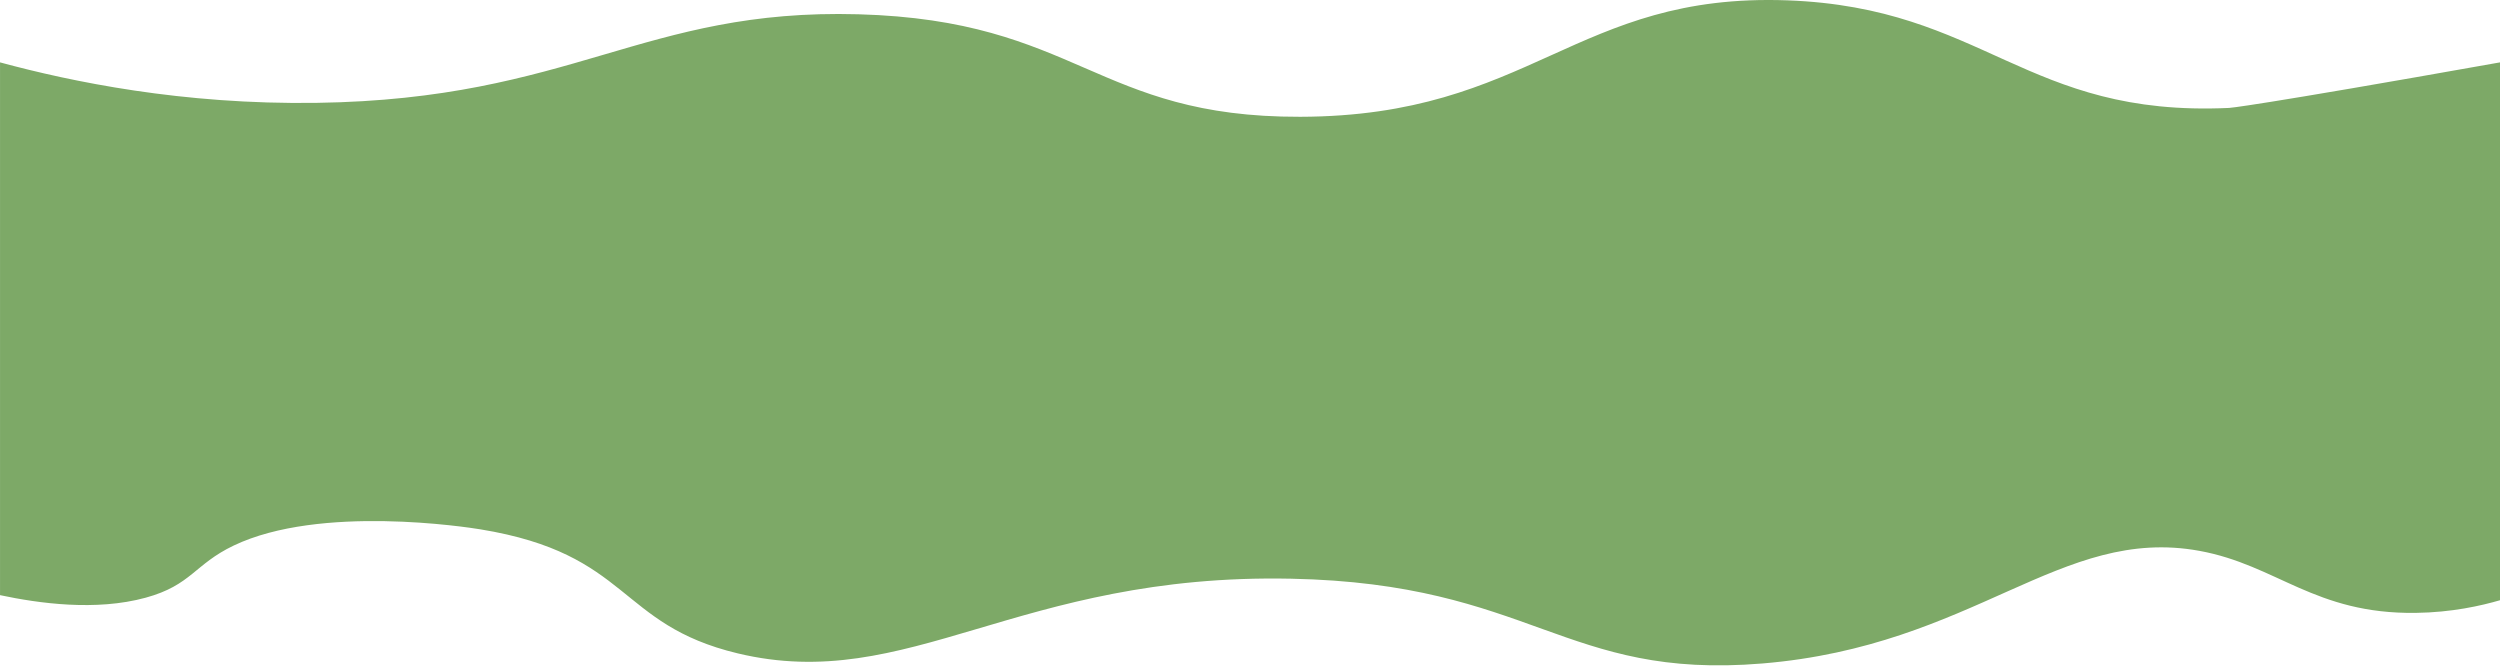
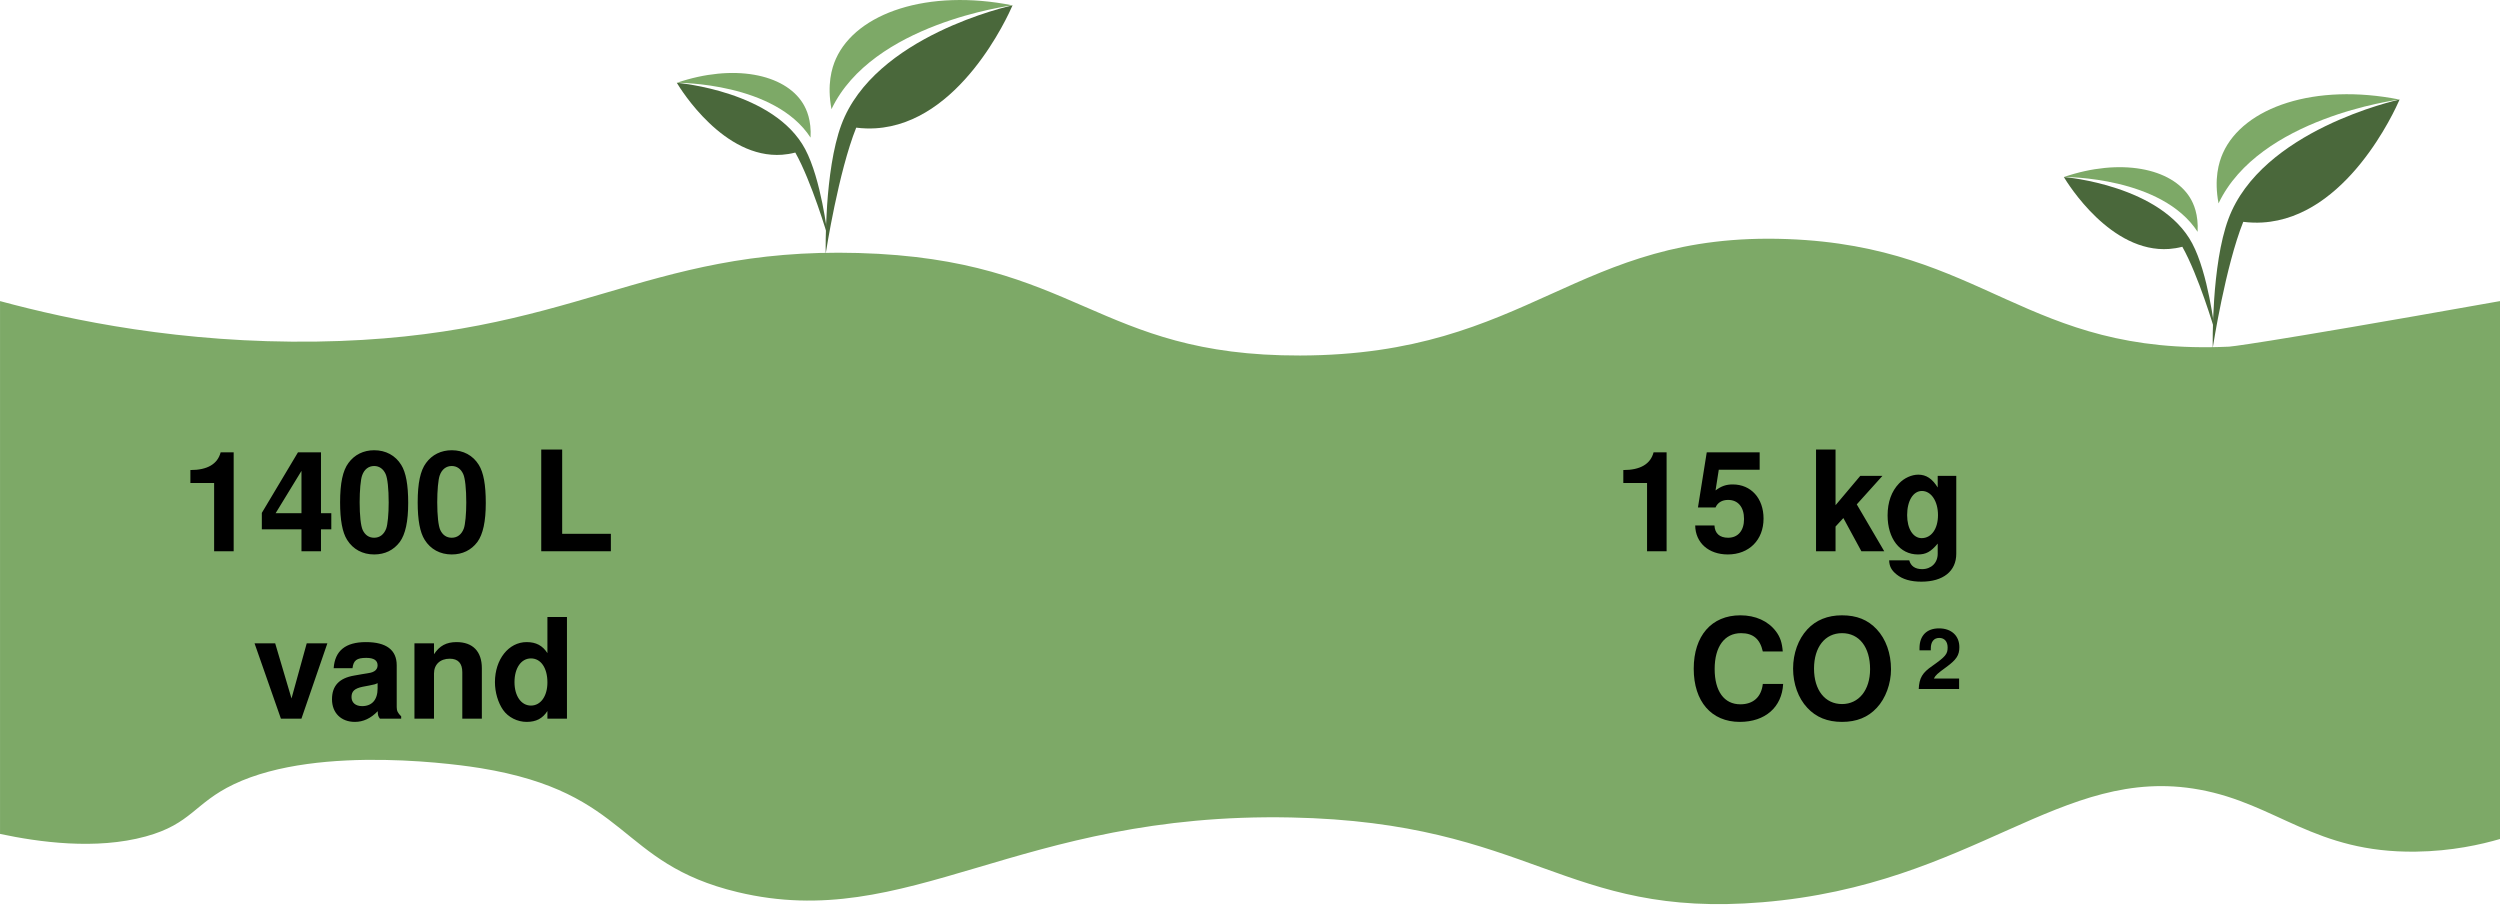
- <svg xmlns="http://www.w3.org/2000/svg" id="Layer_1" data-name="Layer 1" viewBox="0 0 1075 286.12">
+ <svg xmlns="http://www.w3.org/2000/svg" id="Layer_1" data-name="Layer 1" viewBox="0 0 1075 388.79">
  <defs>
    <style>
      .cls-1 {
+         letter-spacing: -.02em;
+       }
+ 
+       .cls-2 {
+         font-size: 36px;
+       }
+ 
+       .cls-2, .cls-3, .cls-4 {
+         font-family: Helvetica-Bold, Helvetica;
+         font-weight: 700;
+       }
+ 
+       .cls-3, .cls-5 {
+         font-size: 60px;
+       }
+ 
+       .cls-6 {
+         font-family: MicrosoftSansSerif, 'Microsoft Sans Serif';
+       }
+ 
+       .cls-7 {
+         fill: #4a683b;
+       }
+ 
+       .cls-7, .cls-8 {
+         stroke-width: 0px;
+       }
+ 
+       .cls-8 {
        fill: #7da967;
-         stroke-width: 0px;
      }
    </style>
  </defs>
-   <path class="cls-1" d="m1075,258.1c-8.04,2.34-20.65,5.24-36.22,5.44-43.53.57-59.65-20.57-93.01-26.67-59.84-10.94-96.64,40.87-187.98,48.43-85.34,7.07-98.95-34.37-202.66-36.46-117.71-2.38-164.44,49.69-237.91,32.11-52.04-12.46-45.86-42.72-110.63-53.33-5.56-.91-68.92-10.8-106.09,6.96-16.94,8.1-18.16,17.02-37.83,22.42-21.46,5.9-46.1,2.43-62.66-1.09V26.82c30.61,8.28,78.23,18.24,136.09,17.41,110.27-1.58,140.38-40.67,233.01-38.09,94.4,2.62,101.92,44.29,189.94,44.08,99.37-.24,118.27-53.42,209.52-50.07,84.81,3.12,102.29,50.31,189.94,46.26,0,0,8.67-.4,116.51-19.59v231.29Z" />
+   <text />
+   <path class="cls-8" d="m1075,360.77c-8.04,2.34-20.65,5.24-36.22,5.44-43.53.57-59.65-20.57-93.01-26.67-59.84-10.94-96.64,40.87-187.98,48.43-85.34,7.07-98.95-34.37-202.66-36.46-117.71-2.38-164.44,49.69-237.91,32.11-52.04-12.46-45.86-42.72-110.63-53.33-5.56-.91-68.92-10.8-106.09,6.96-16.94,8.1-18.16,17.02-37.83,22.42-21.46,5.9-46.1,2.43-62.66-1.09v-229.11c30.61,8.28,78.23,18.24,136.09,17.41,110.27-1.58,140.38-40.67,233.01-38.09,94.4,2.62,101.92,44.29,189.94,44.08,99.37-.24,118.27-53.42,209.52-50.07,84.81,3.12,102.29,50.31,189.94,46.26,0,0,8.67-.4,116.51-19.59v231.29Z" />
+   <g>
+     <path class="cls-7" d="m355.05,109.07c-.03-1.27-.6-35.69,6.74-55.44C375.98,15.44,434.25,2.55,435.39,2.3c0,0,.01,0,.01,0-2.01,4.62-22.74,50.73-58.99,52.87-2.51.15-5.26.09-8.24-.28-7.62,19.05-12.9,52.85-13.12,54.19Z" />
+     <path class="cls-8" d="m357.54,46.94c-1.98-10.53.08-17.6,1.9-21.66,8.86-19.74,39.62-30.22,75.94-22.98-1.16.15-60.33,7.85-77.84,44.64Z" />
+   </g>
+   <g>
+     <path class="cls-7" d="m355.91,101.61c-.1-.88-2.83-24.56-9.67-37.45-13.22-24.93-54.4-28.48-55.2-28.55,0,0-.01,0-.01,0,1.8,2.99,20.23,32.76,45.32,30.93,1.74-.13,3.62-.42,5.63-.94,6.96,12.39,13.67,35.11,13.94,36.01Z" />
+     <path class="cls-8" d="m348.54,59.17c.4-7.41-1.66-12.08-3.28-14.7-7.88-12.75-29.95-17.15-54.23-8.87.81,0,42.14-.1,57.51,23.57Z" />
+   </g>
+   <g>
+     <path class="cls-7" d="m951.48,149.58c-.03-1.27-.6-35.69,6.74-55.44,14.19-38.19,72.46-51.08,73.6-51.34,0,0,.01,0,.01,0-2.01,4.62-22.74,50.73-58.99,52.87-2.51.15-5.26.09-8.24-.28-7.62,19.05-12.9,52.85-13.12,54.19Z" />
+     <path class="cls-8" d="m953.97,87.45c-1.98-10.53.08-17.6,1.9-21.66,8.86-19.74,39.62-30.22,75.94-22.98-1.16.15-60.33,7.85-77.84,44.64Z" />
+   </g>
+   <g>
+     <path class="cls-7" d="m952.33,142.12c-.1-.88-2.83-24.56-9.67-37.45-13.22-24.93-54.4-28.48-55.2-28.55,0,0-.01,0-.01,0,1.8,2.99,20.23,32.76,45.32,30.93,1.74-.13,3.62-.42,5.63-.94,6.96,12.39,13.67,35.11,13.94,36.01Z" />
+     <path class="cls-8" d="m944.97,99.68c.4-7.41-1.66-12.08-3.28-14.7-7.88-12.75-29.95-17.15-54.23-8.87.81,0,42.14-.1,57.51,23.57Z" />
+   </g>
+   <text class="cls-5" transform="translate(77.79 237.04)">
+     <tspan class="cls-4">
+       <tspan x="0" y="0">1400 </tspan>
+       <tspan class="cls-1" x="150.15" y="0">L</tspan>
+     </tspan>
+     <tspan class="cls-6" x="14.88" y="72"> </tspan>
+     <tspan class="cls-4" x="30.82" y="72">vand</tspan>
+   </text>
+   <text class="cls-3" transform="translate(693.95 237.04)">
+     <tspan x="0" y="0">15 kg</tspan>
+     <tspan x="31.71" y="72">CO</tspan>
+   </text>
+   <text class="cls-2" transform="translate(823.98 296.26)">
+     <tspan x="0" y="0">2</tspan>
+   </text>
</svg>
